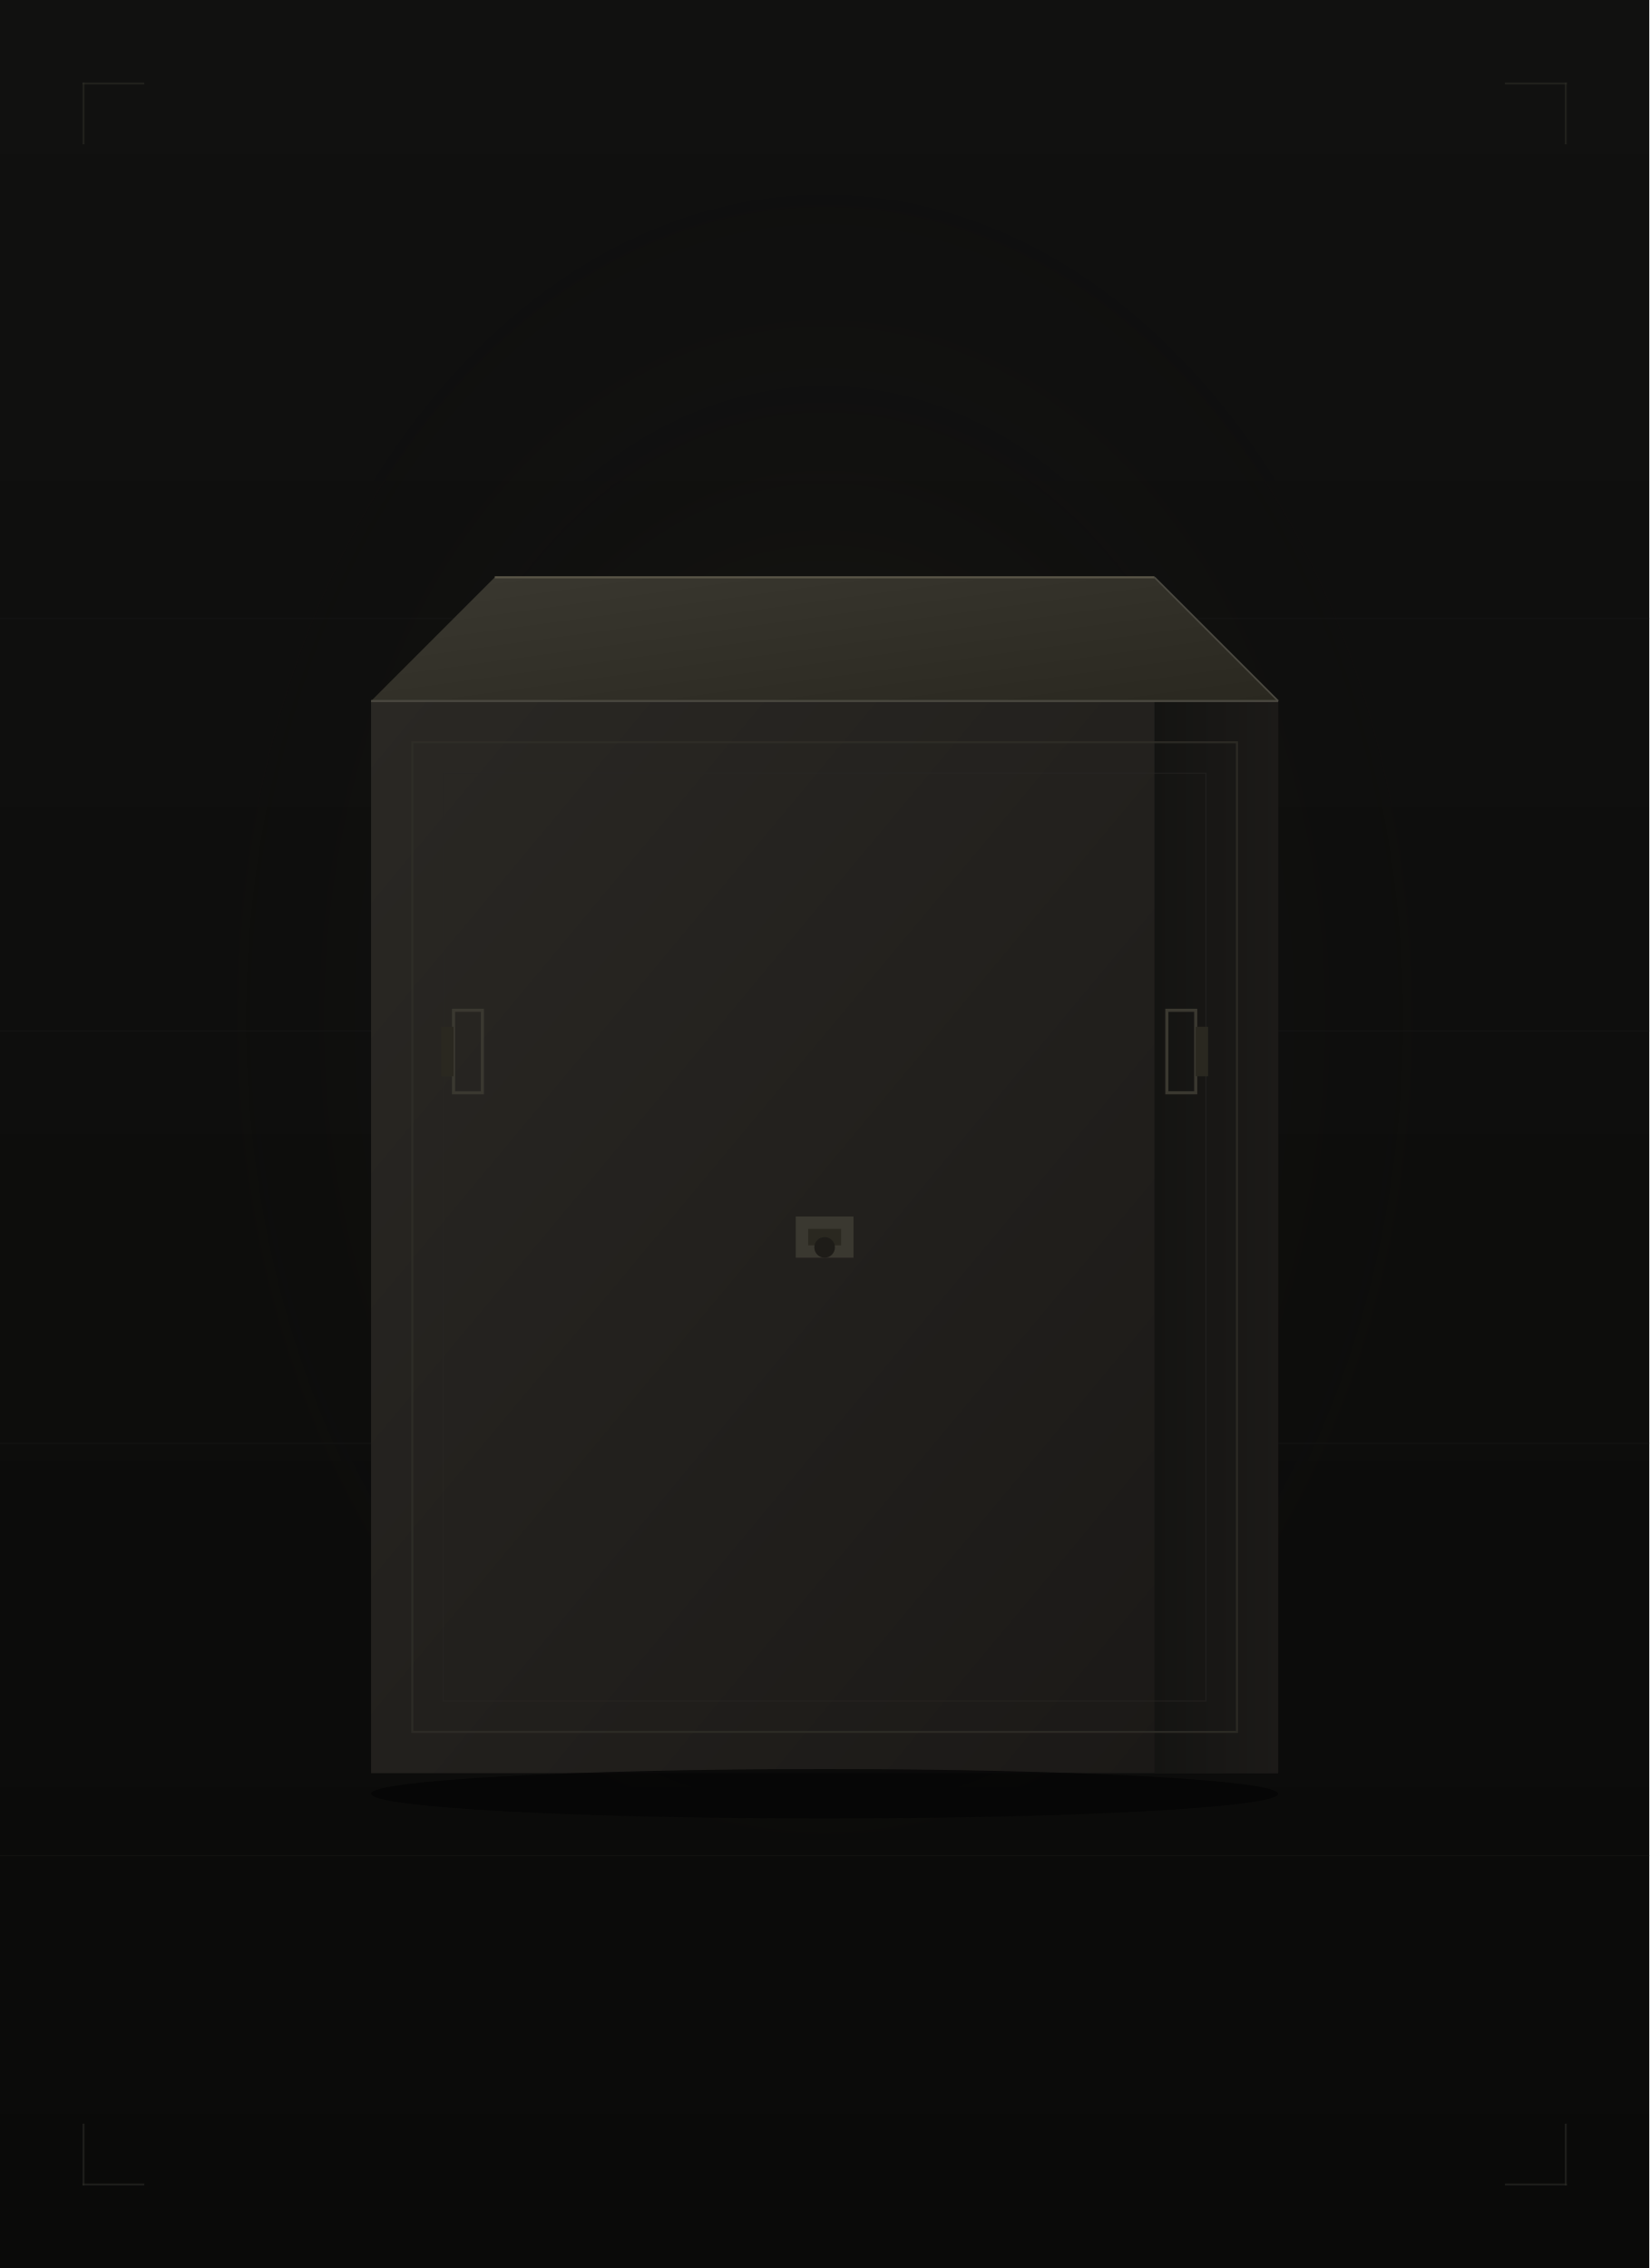
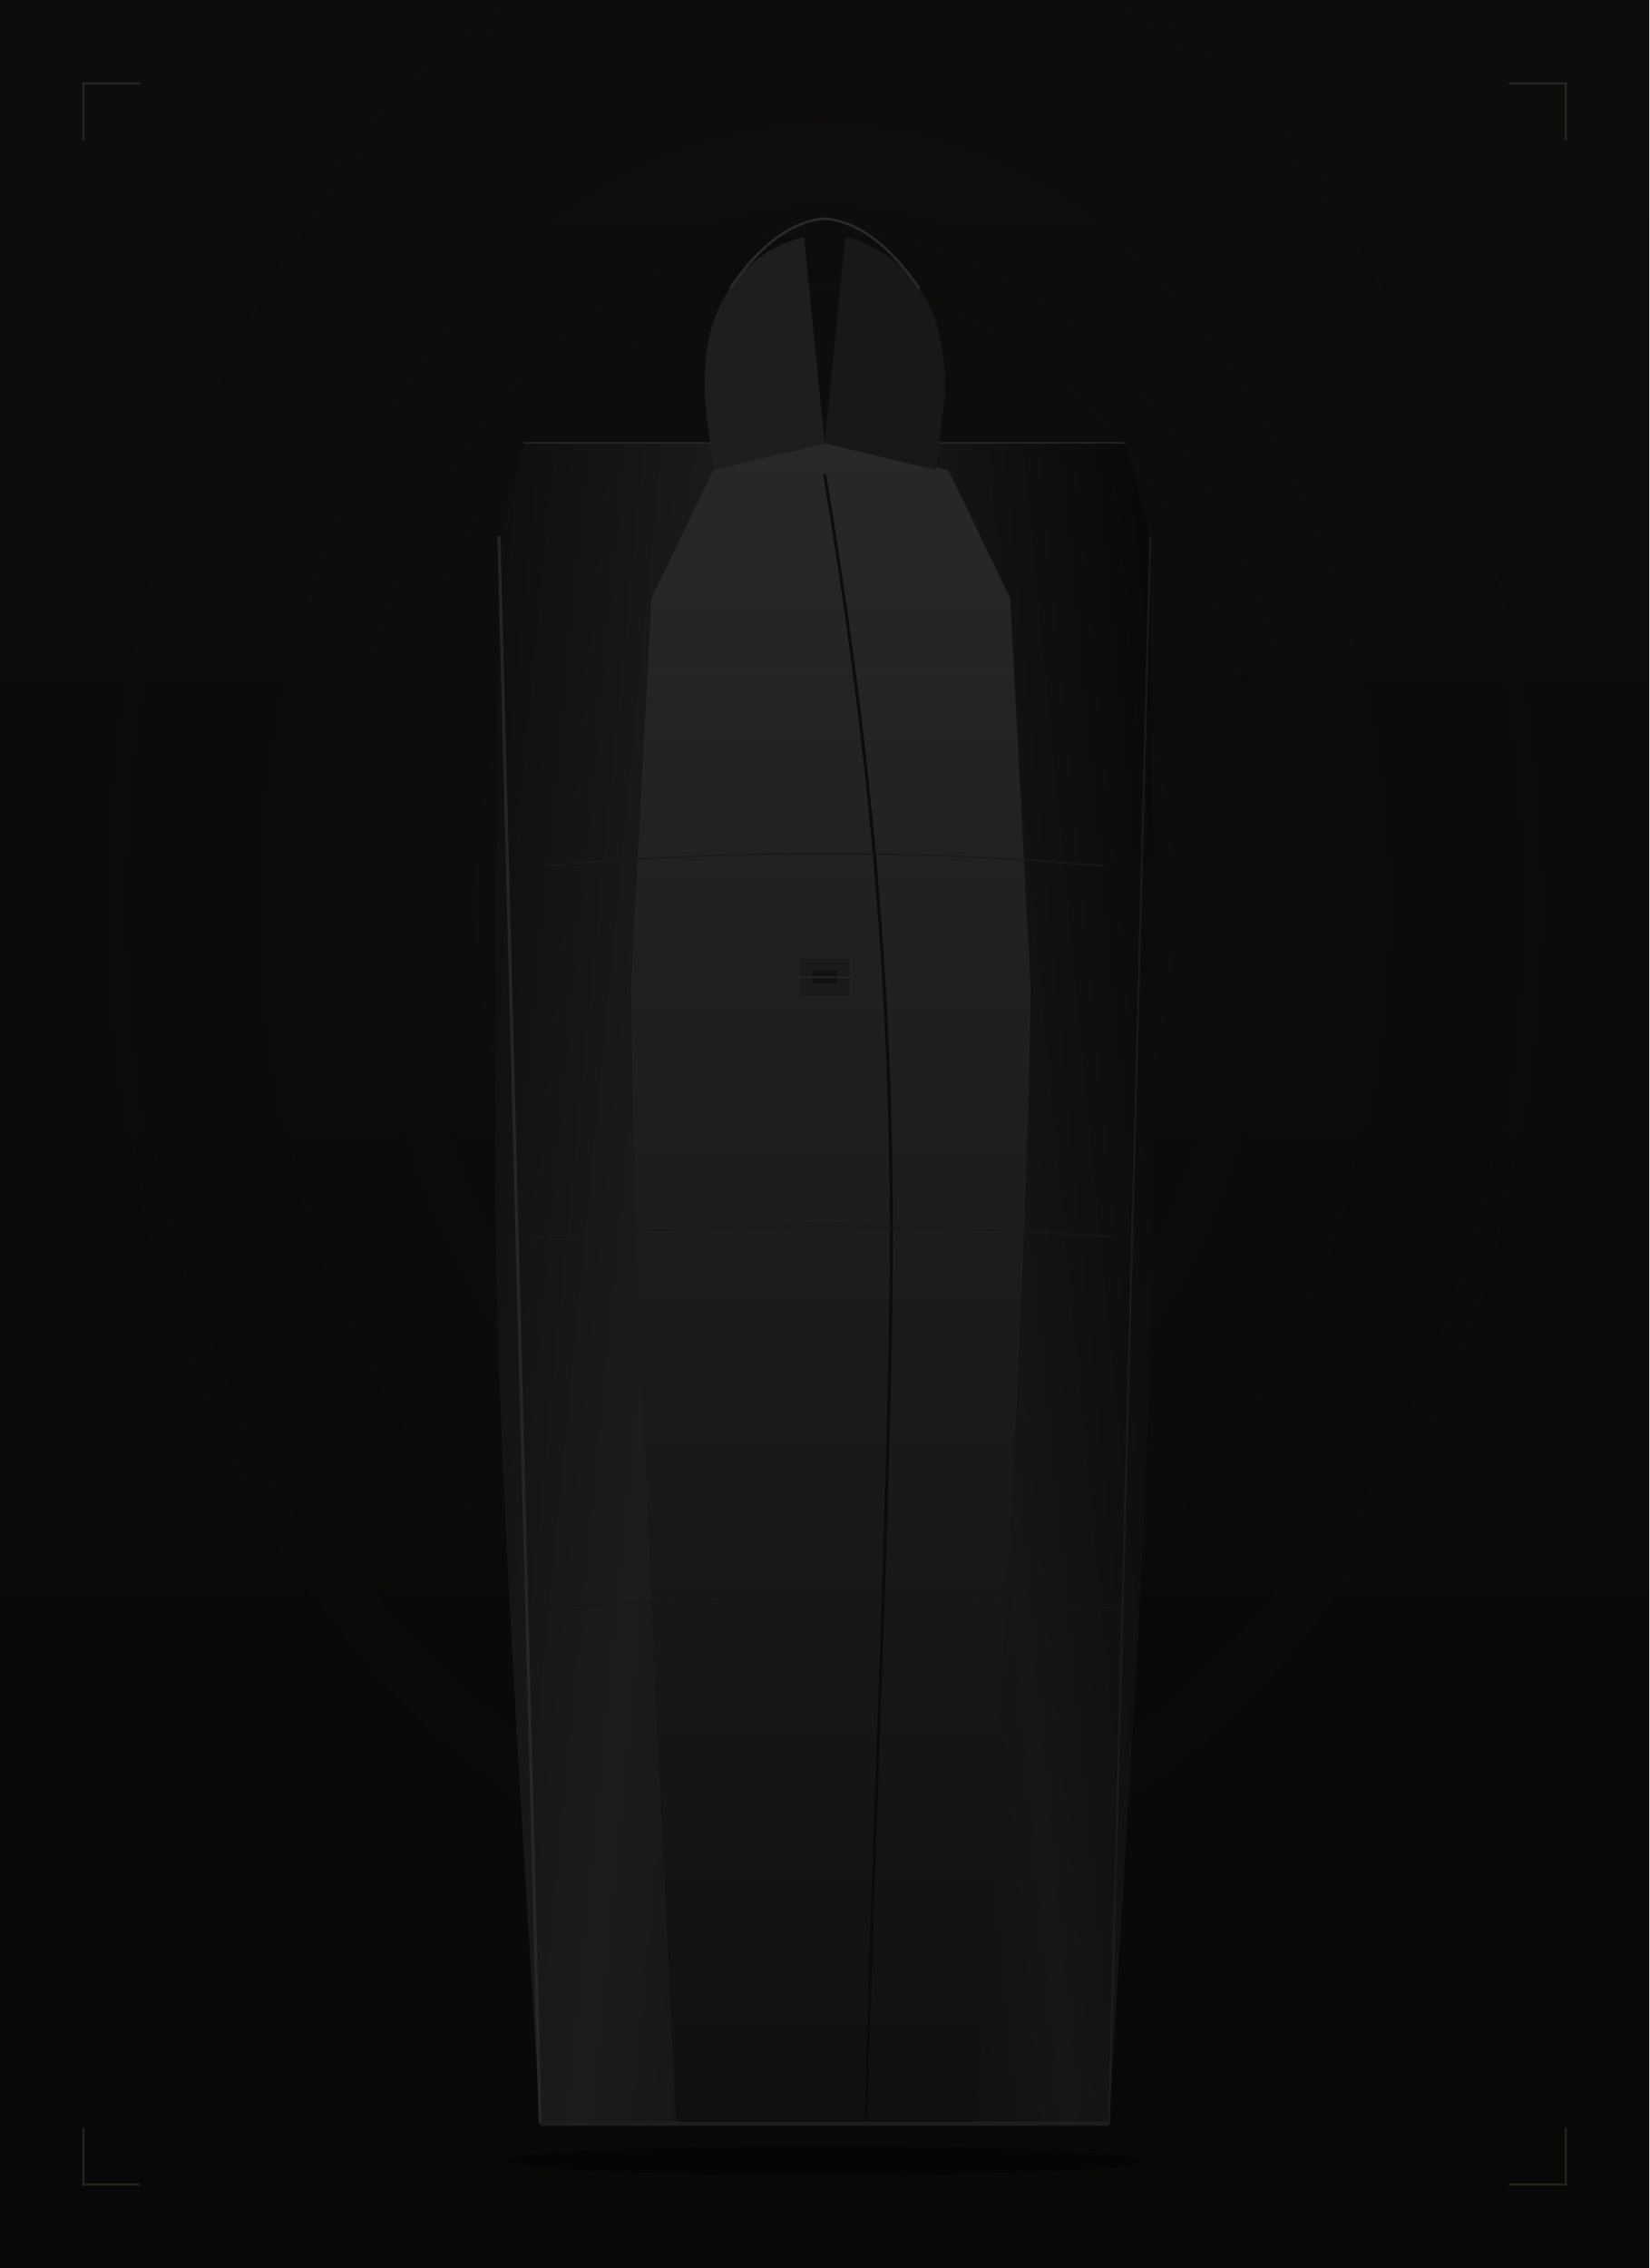
<svg xmlns="http://www.w3.org/2000/svg" width="800" height="1100" viewBox="0 0 800 1100">
  <defs>
-     <linearGradient id="bg-ark" x1="0%" y1="0%" x2="0%" y2="100%">
-       <stop offset="0%" stop-color="#111110" />
-       <stop offset="100%" stop-color="#0A0A09" />
+     <linearGradient id="ark-bg" x1="0%" y1="0%" x2="0%" y2="100%">
+       <stop offset="0%" stop-color="#0D0D0C" />
+       <stop offset="100%" stop-color="#080807" />
    </linearGradient>
-     <linearGradient id="box-face" x1="0%" y1="0%" x2="100%" y2="100%">
-       <stop offset="0%" stop-color="#2A2824" />
-       <stop offset="100%" stop-color="#1A1816" />
+     <linearGradient id="wrap-left" x1="0%" y1="0%" x2="100%" y2="50%">
+       <stop offset="0%" stop-color="#0E0E0C" />
+       <stop offset="60%" stop-color="#1C1C1A" />
+       <stop offset="100%" stop-color="#141412" />
    </linearGradient>
-     <linearGradient id="box-top" x1="0%" y1="0%" x2="100%" y2="100%">
-       <stop offset="0%" stop-color="#3A3830" />
-       <stop offset="100%" stop-color="#2A2820" />
+     <linearGradient id="wrap-right" x1="100%" y1="0%" x2="0%" y2="50%">
+       <stop offset="0%" stop-color="#080807" />
+       <stop offset="60%" stop-color="#161614" />
+       <stop offset="100%" stop-color="#0E0E0C" />
    </linearGradient>
-     <linearGradient id="box-side" x1="0%" y1="0%" x2="100%" y2="0%">
-       <stop offset="0%" stop-color="#141412" />
-       <stop offset="100%" stop-color="#1C1A18" />
+     <linearGradient id="wrap-center" x1="0%" y1="0%" x2="0%" y2="100%">
+       <stop offset="0%" stop-color="#282826" />
+       <stop offset="40%" stop-color="#1E1E1C" />
+       <stop offset="100%" stop-color="#101010" />
    </linearGradient>
-     <radialGradient id="glow" cx="50%" cy="45%" r="40%">
-       <stop offset="0%" stop-color="#3A3626" stop-opacity="0.3" />
-       <stop offset="100%" stop-color="#0A0A09" stop-opacity="0" />
+     <radialGradient id="ambient" cx="50%" cy="40%" r="50%">
+       <stop offset="0%" stop-color="#1E1C18" stop-opacity="0.3" />
+       <stop offset="100%" stop-color="#0A0A08" stop-opacity="0" />
    </radialGradient>
  </defs>
-   <rect width="800" height="1100" fill="url(#bg-ark)" />
-   <rect width="800" height="1100" fill="url(#glow)" />
-   <line x1="0" y1="300" x2="800" y2="300" stroke="#1C1C1A" stroke-width="0.5" opacity="0.4" />
-   <line x1="0" y1="500" x2="800" y2="500" stroke="#1C1C1A" stroke-width="0.5" opacity="0.4" />
-   <line x1="0" y1="700" x2="800" y2="700" stroke="#1C1C1A" stroke-width="0.5" opacity="0.4" />
-   <line x1="0" y1="900" x2="800" y2="900" stroke="#1C1C1A" stroke-width="0.5" opacity="0.4" />
-   <polygon points="240,280 560,280 620,340 180,340" fill="url(#box-top)" />
-   <rect x="180" y="340" width="440" height="520" fill="url(#box-face)" />
-   <polygon points="620,340 620,860 560,860 560,340" fill="url(#box-side)" />
-   <line x1="180" y1="340" x2="620" y2="340" stroke="#4A4840" stroke-width="1" />
-   <line x1="240" y1="280" x2="560" y2="280" stroke="#5A5648" stroke-width="1" />
-   <line x1="620" y1="340" x2="560" y2="280" stroke="#4A4840" stroke-width="0.8" />
-   <rect x="200" y="360" width="400" height="480" fill="none" stroke="#302E28" stroke-width="1" opacity="0.8" />
-   <rect x="215" y="375" width="370" height="450" fill="none" stroke="#282624" stroke-width="0.5" opacity="0.6" />
-   <rect x="386" y="590" width="28" height="20" fill="#3A3830" rx="0" />
-   <rect x="392" y="596" width="16" height="8" fill="#2A2820" />
-   <rect x="395" y="600" width="10" height="10" fill="#1E1C18" rx="10" />
-   <rect x="220" y="490" width="14" height="40" fill="none" stroke="#3A3830" stroke-width="1.5" />
-   <rect x="214" y="498" width="6" height="24" fill="#2A2820" />
-   <rect x="566" y="490" width="14" height="40" fill="none" stroke="#3A3830" stroke-width="1.5" />
-   <rect x="580" y="498" width="6" height="24" fill="#2A2820" />
-   <ellipse cx="400" cy="870" rx="220" ry="12" fill="#050505" opacity="0.8" />
-   <rect x="40" y="40" width="30" height="1" fill="#2A2A24" opacity="0.6" />
-   <rect x="40" y="40" width="1" height="30" fill="#2A2A24" opacity="0.6" />
-   <rect x="730" y="40" width="30" height="1" fill="#2A2A24" opacity="0.6" />
-   <rect x="759" y="40" width="1" height="30" fill="#2A2A24" opacity="0.6" />
-   <rect x="40" y="1059" width="30" height="1" fill="#2A2A24" opacity="0.6" />
-   <rect x="40" y="1030" width="1" height="30" fill="#2A2A24" opacity="0.6" />
-   <rect x="730" y="1059" width="30" height="1" fill="#2A2A24" opacity="0.6" />
-   <rect x="759" y="1030" width="1" height="30" fill="#2A2A24" opacity="0.6" />
+   <rect width="800" height="1100" fill="url(#ark-bg)" />
+   <rect width="800" height="1100" fill="url(#ambient)" />
+   <path d="     M 254,215 L 546,215 L 546,240 L 540,258 L 260,258 L 254,240 Z   " fill="#202020" />
+   <line x1="254" y1="215" x2="546" y2="215" stroke="#2E2E2C" stroke-width="1" />
+   <path d="     M 546,215     L 558,260     L 560,580     C 558,720 548,860 538,1030     L 400,1030     L 400,215     Z   " fill="url(#wrap-right)" />
+   <path d="     M 254,215     L 242,260     L 240,580     C 242,720 252,860 262,1030     L 400,1030     L 400,215     Z   " fill="url(#wrap-left)" />
+   <path d="     M 400,215     L 460,228     L 490,290     L 500,480     C 498,620 488,780 474,1030     L 328,1030     C 316,780 308,620 306,480     L 316,290     L 346,228     Z   " fill="url(#wrap-center)" />
+   <path d="     M 346,228 L 342,195 Q 340,160 354,140     Q 368,120 390,115 L 400,215 Z   " fill="#1E1E1C" />
+   <path d="     M 454,228 L 458,195 Q 460,160 446,140     Q 432,120 410,115 L 400,215 Z   " fill="#181816" />
+   <path d="     M 354,140 Q 376,108 400,106 Q 424,108 446,140   " fill="none" stroke="#2A2A28" stroke-width="1.2" />
+   <path d="     M 400,230 C 420,350 435,480 432,640     C 430,760 424,880 420,1030   " fill="none" stroke="#0A0A09" stroke-width="1.5" opacity="0.9" />
+   <path d="M 264,420 Q 400,408 536,420" fill="none" stroke="#1A1A18" stroke-width="1" opacity="0.7" />
+   <path d="M 260,600 Q 400,590 540,600" fill="none" stroke="#181818" stroke-width="1" opacity="0.7" />
+   <path d="M 258,780 Q 400,772 542,780" fill="none" stroke="#161616" stroke-width="1" opacity="0.6" />
+   <line x1="242" y1="260" x2="262" y2="1030" stroke="#2A2A28" stroke-width="1.5" opacity="0.8" />
+   <line x1="558" y1="260" x2="538" y2="1030" stroke="#222220" stroke-width="1" opacity="0.6" />
+   <rect x="388" y="465" width="24" height="18" fill="#1A1A18" rx="0" />
+   <rect x="394" y="471" width="12" height="6" fill="#111110" />
+   <line x1="386" y1="474" x2="414" y2="474" stroke="#252522" stroke-width="0.8" />
+   <line x1="262" y1="1030" x2="538" y2="1030" stroke="#1E1E1C" stroke-width="2" />
+   <ellipse cx="400" cy="1048" rx="155" ry="7" fill="#040404" opacity="0.9" />
+   <rect x="40" y="40" width="28" height="1" fill="#2A2A26" opacity="0.8" />
+   <rect x="40" y="40" width="1" height="28" fill="#2A2A26" opacity="0.8" />
+   <rect x="732" y="40" width="28" height="1" fill="#2A2A26" opacity="0.8" />
+   <rect x="759" y="40" width="1" height="28" fill="#2A2A26" opacity="0.8" />
+   <rect x="40" y="1059" width="28" height="1" fill="#2A2A26" opacity="0.8" />
+   <rect x="40" y="1032" width="1" height="28" fill="#2A2A26" opacity="0.8" />
+   <rect x="732" y="1059" width="28" height="1" fill="#2A2A26" opacity="0.8" />
+   <rect x="759" y="1032" width="1" height="28" fill="#2A2A26" opacity="0.8" />
</svg>
